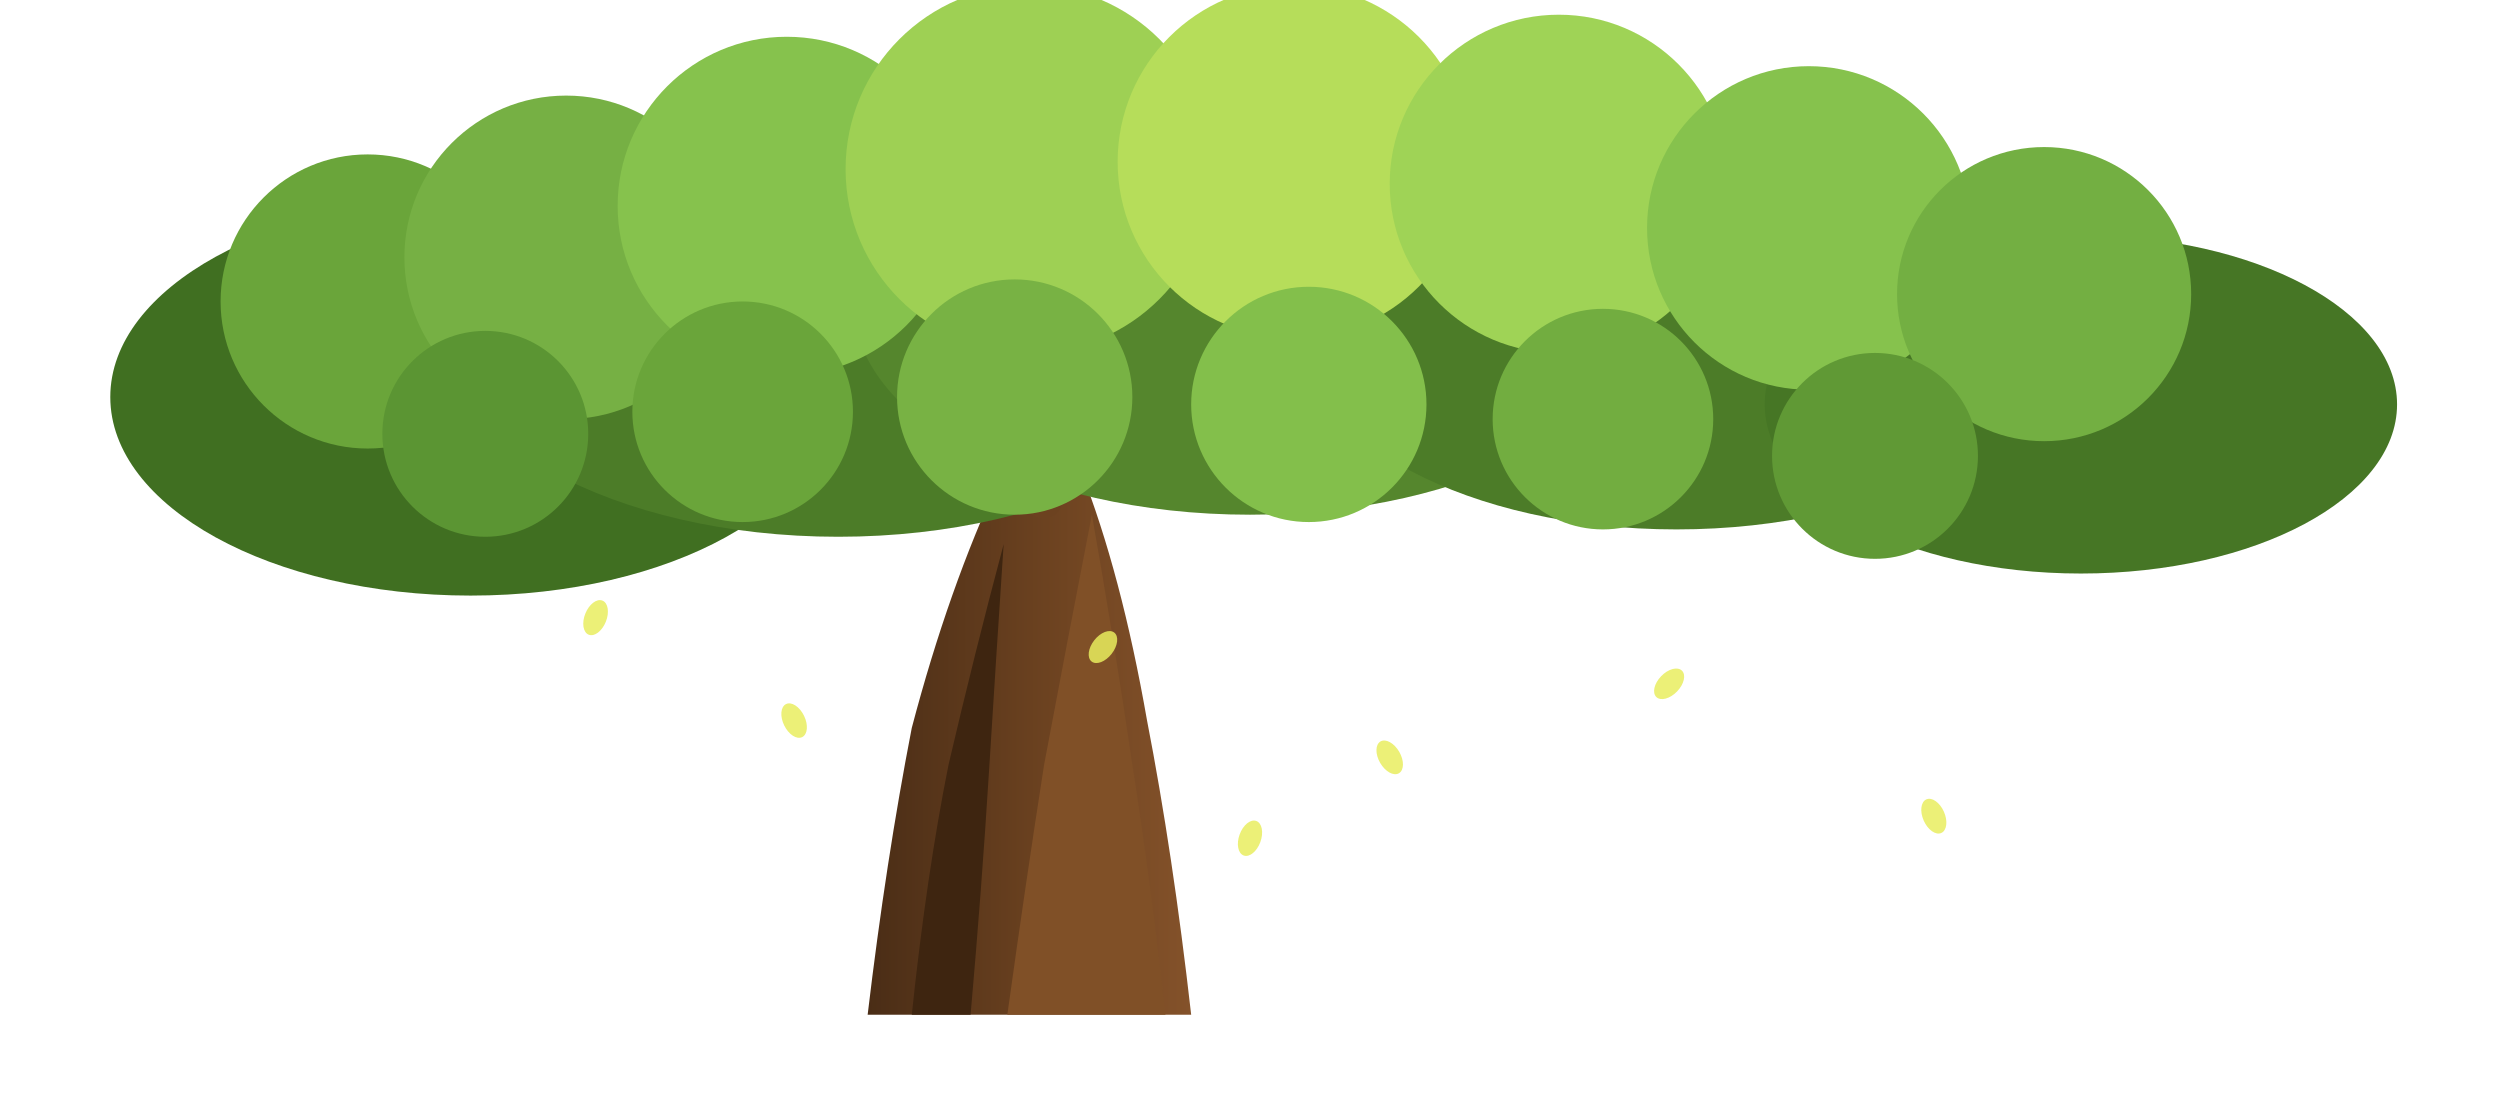
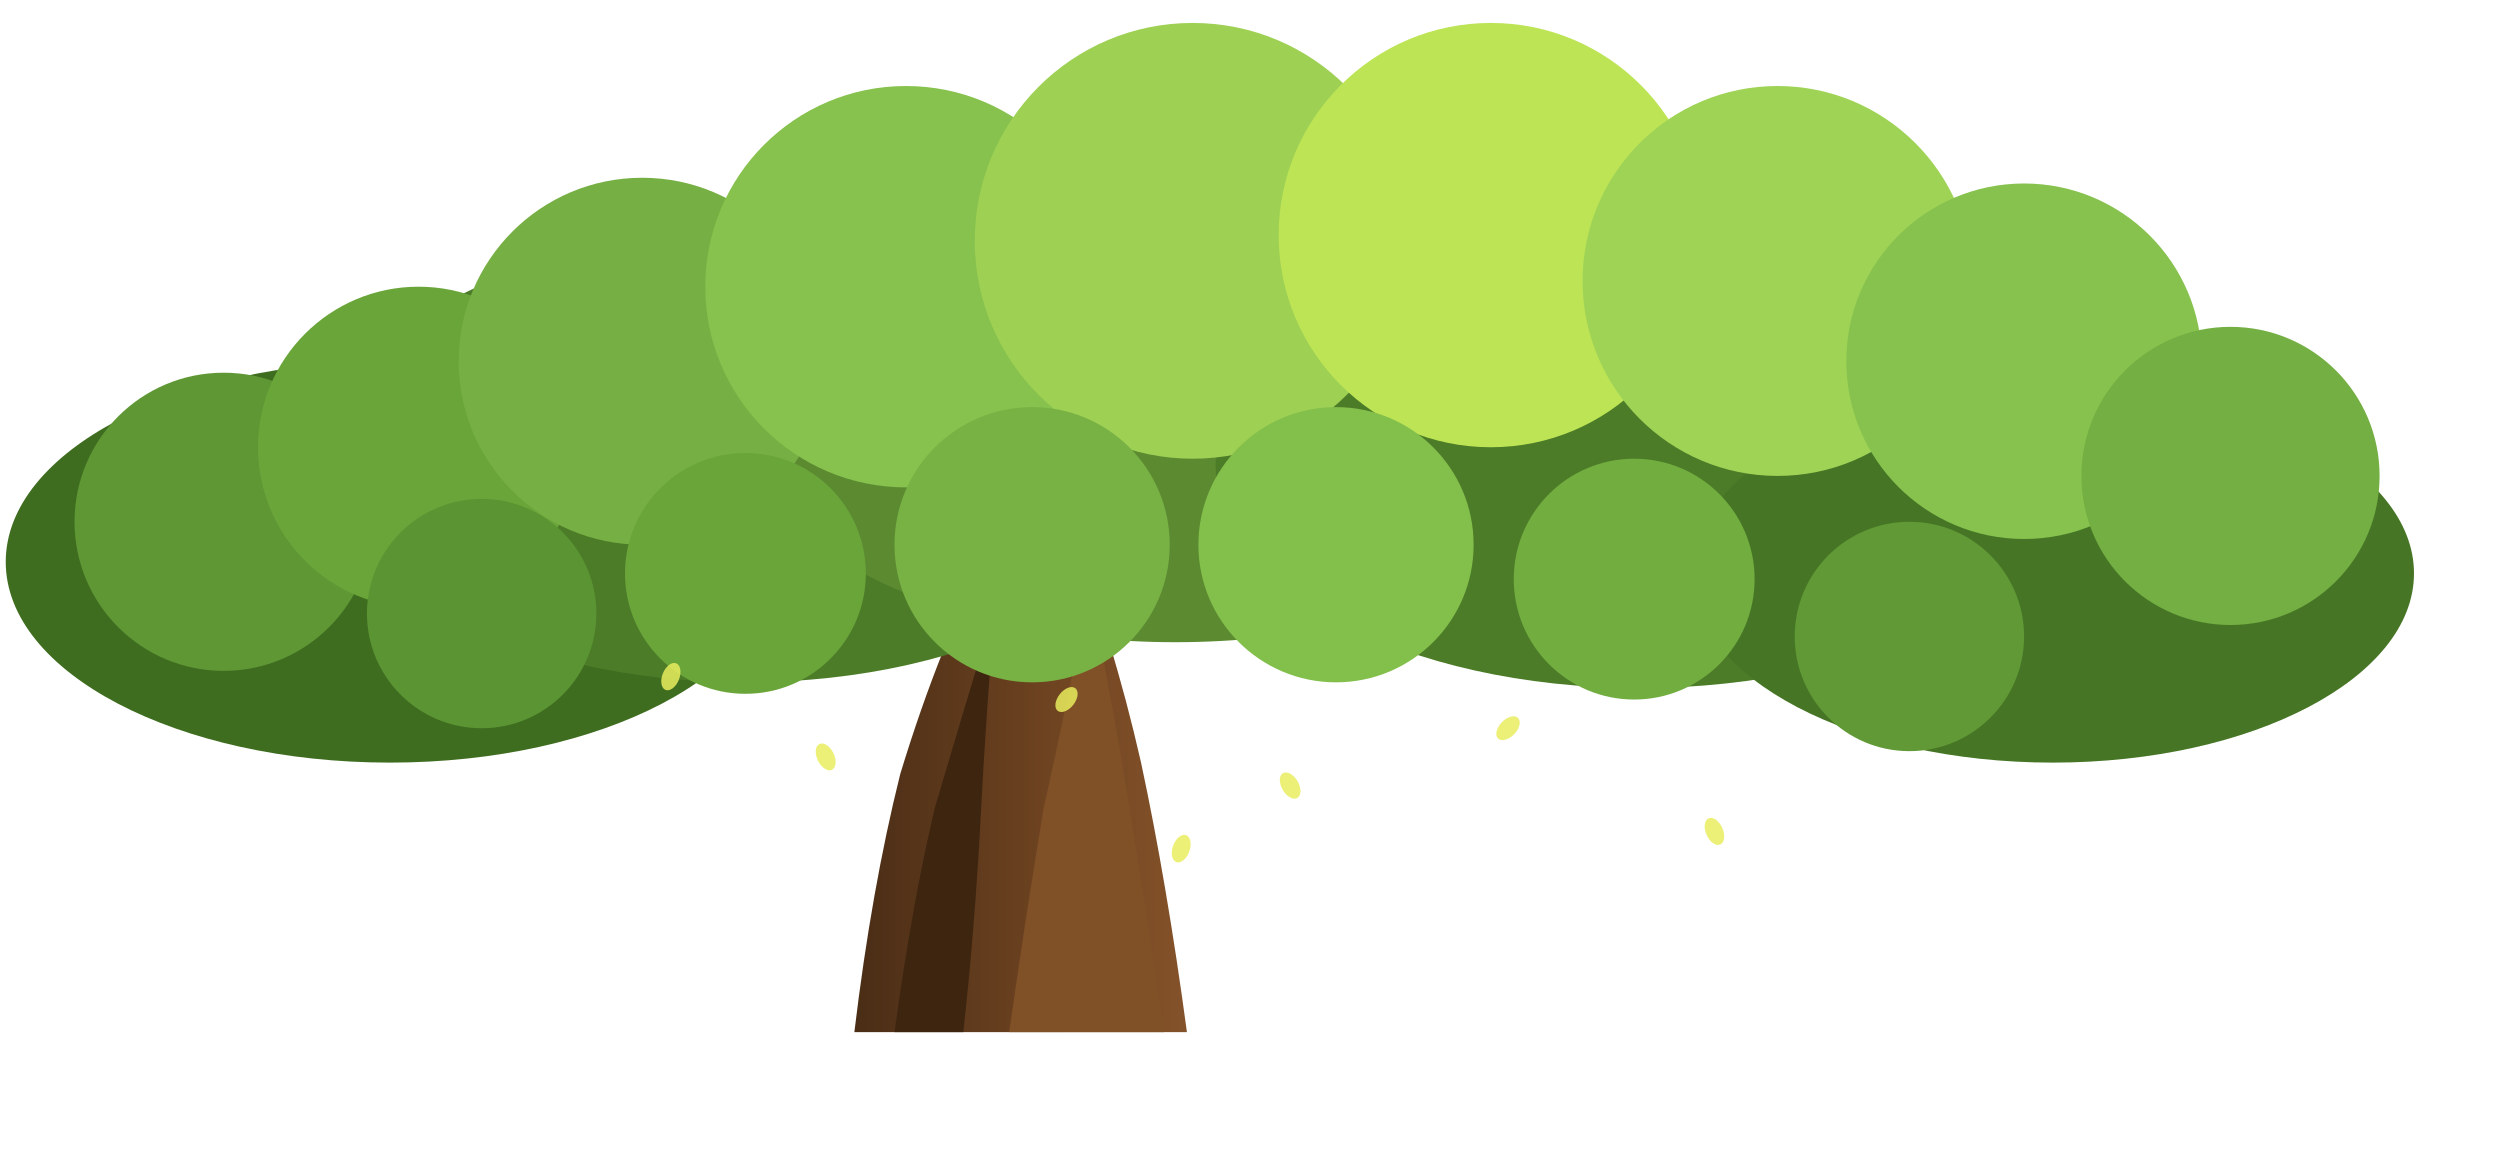
- <svg xmlns="http://www.w3.org/2000/svg" width="100%" viewBox="0 0 680 300">
+ <svg xmlns="http://www.w3.org/2000/svg" width="100%" viewBox="-72 -68 872 408">
  <defs>
    <linearGradient id="girlTreeTrunk" x1="0" y1="0" x2="1" y2="0">
      <stop offset="0%" stop-color="#4a2d16" />
      <stop offset="55%" stop-color="#6c4220" />
      <stop offset="100%" stop-color="#84522a" />
    </linearGradient>
  </defs>
-   <path d="M236 276Q241 234 248 198Q258 160 272 130L294 128Q305 156 312 196Q319 232 324 276Z" fill="url(#girlTreeTrunk)" />
-   <path d="M248 276Q252 238 258 208Q265 178 273 148Q271 178 269 210Q267 242 264 276Z" fill="#3e2510" />
-   <path d="M274 276Q279 240 284 208Q290 176 297 140Q303 174 308 208Q313 240 317 276Z" fill="#805027" />
+   <path d="M226 292Q232 242 242 202Q256 156 274 122L302 120Q316 154 326 198Q335 240 342 292Z" fill="url(#girlTreeTrunk)" />
+   <path d="M240 292Q246 248 254 214Q264 180 275 144Q272 180 270 218Q268 256 264 292Z" fill="#3e2510" />
+   <path d="M280 292Q286 250 292 214Q300 178 308 138Q316 176 322 214Q328 250 334 292Z" fill="#805027" />
  <path d="M284 136Q228 108 166 98Q110 90 54 98" fill="none" stroke="#6c4220" stroke-linecap="round" stroke-width="10" />
  <path d="M288 132Q352 102 426 94Q500 86 614 102" fill="none" stroke="#6c4220" stroke-linecap="round" stroke-width="10" />
  <path d="M270 118Q232 82 192 58" fill="none" stroke="#6c4220" stroke-linecap="round" stroke-width="8" />
  <path d="M304 114Q350 78 404 54" fill="none" stroke="#6c4220" stroke-linecap="round" stroke-width="8" />
  <g>
-     <ellipse cx="128" cy="108" rx="98" ry="54" fill="#406f21" />
-     <ellipse cx="228" cy="86" rx="110" ry="60" fill="#4c7c28" />
-     <ellipse cx="340" cy="82" rx="108" ry="58" fill="#55862d" />
-     <ellipse cx="456" cy="90" rx="102" ry="54" fill="#4c7c28" />
-     <ellipse cx="566" cy="110" rx="86" ry="46" fill="#467625" />
+     <ellipse cx="64" cy="128" rx="134" ry="70" fill="#3f6d20" />
+     <ellipse cx="188" cy="92" rx="146" ry="78" fill="#4c7c28" />
+     <ellipse cx="338" cy="74" rx="154" ry="82" fill="#5b8a31" />
+     <ellipse cx="500" cy="94" rx="148" ry="78" fill="#4c7c28" />
+     <ellipse cx="644" cy="132" rx="126" ry="66" fill="#467625" />
  </g>
  <g>
-     <circle cx="100" cy="82" r="40" fill="#6aa53a" />
-     <circle cx="154" cy="70" r="44" fill="#76b044" />
-     <circle cx="214" cy="56" r="46" fill="#86c24d" />
-     <circle cx="280" cy="46" r="50" fill="#9ed054" />
-     <circle cx="352" cy="44" r="48" fill="#b6dd5a" />
-     <circle cx="424" cy="50" r="46" fill="#9fd356" />
-     <circle cx="492" cy="62" r="44" fill="#86c24d" />
-     <circle cx="556" cy="80" r="40" fill="#73af42" />
+     <circle cx="6" cy="114" r="52" fill="#5e9734" />
+     <circle cx="74" cy="88" r="56" fill="#6aa53a" />
+     <circle cx="152" cy="58" r="64" fill="#76b044" />
+     <circle cx="244" cy="32" r="70" fill="#86c24d" />
+     <circle cx="344" cy="16" r="76" fill="#9ed054" />
+     <circle cx="448" cy="14" r="74" fill="#bde455" />
+     <circle cx="548" cy="30" r="68" fill="#9fd356" />
+     <circle cx="634" cy="58" r="62" fill="#86c24d" />
+     <circle cx="706" cy="98" r="52" fill="#73af42" />
  </g>
  <g>
-     <circle cx="132" cy="118" r="28" fill="#5b9533" />
-     <circle cx="202" cy="112" r="30" fill="#6aa53a" />
-     <circle cx="276" cy="108" r="32" fill="#78b244" />
-     <circle cx="356" cy="110" r="32" fill="#83bf4b" />
-     <circle cx="436" cy="114" r="30" fill="#72ad40" />
-     <circle cx="510" cy="124" r="28" fill="#609935" />
+     <circle cx="96" cy="146" r="40" fill="#5b9533" />
+     <circle cx="188" cy="132" r="42" fill="#6aa53a" />
+     <circle cx="288" cy="122" r="48" fill="#78b244" />
+     <circle cx="394" cy="122" r="48" fill="#83bf4b" />
+     <circle cx="498" cy="134" r="42" fill="#72ad40" />
+     <circle cx="594" cy="154" r="40" fill="#609935" />
  </g>
  <g fill="#e8ed5e" opacity="0.84">
    <ellipse cx="162" cy="168" rx="3" ry="5" transform="rotate(22 162 168)" />
    <ellipse cx="216" cy="196" rx="3" ry="5" transform="rotate(-26 216 196)" />
    <ellipse cx="300" cy="176" rx="3" ry="5" transform="rotate(38 300 176)" />
    <ellipse cx="378" cy="206" rx="3" ry="5" transform="rotate(-30 378 206)" />
    <ellipse cx="454" cy="186" rx="3" ry="5" transform="rotate(44 454 186)" />
    <ellipse cx="526" cy="222" rx="3" ry="5" transform="rotate(-24 526 222)" />
    <ellipse cx="340" cy="228" rx="3" ry="5" transform="rotate(20 340 228)" />
  </g>
</svg>
